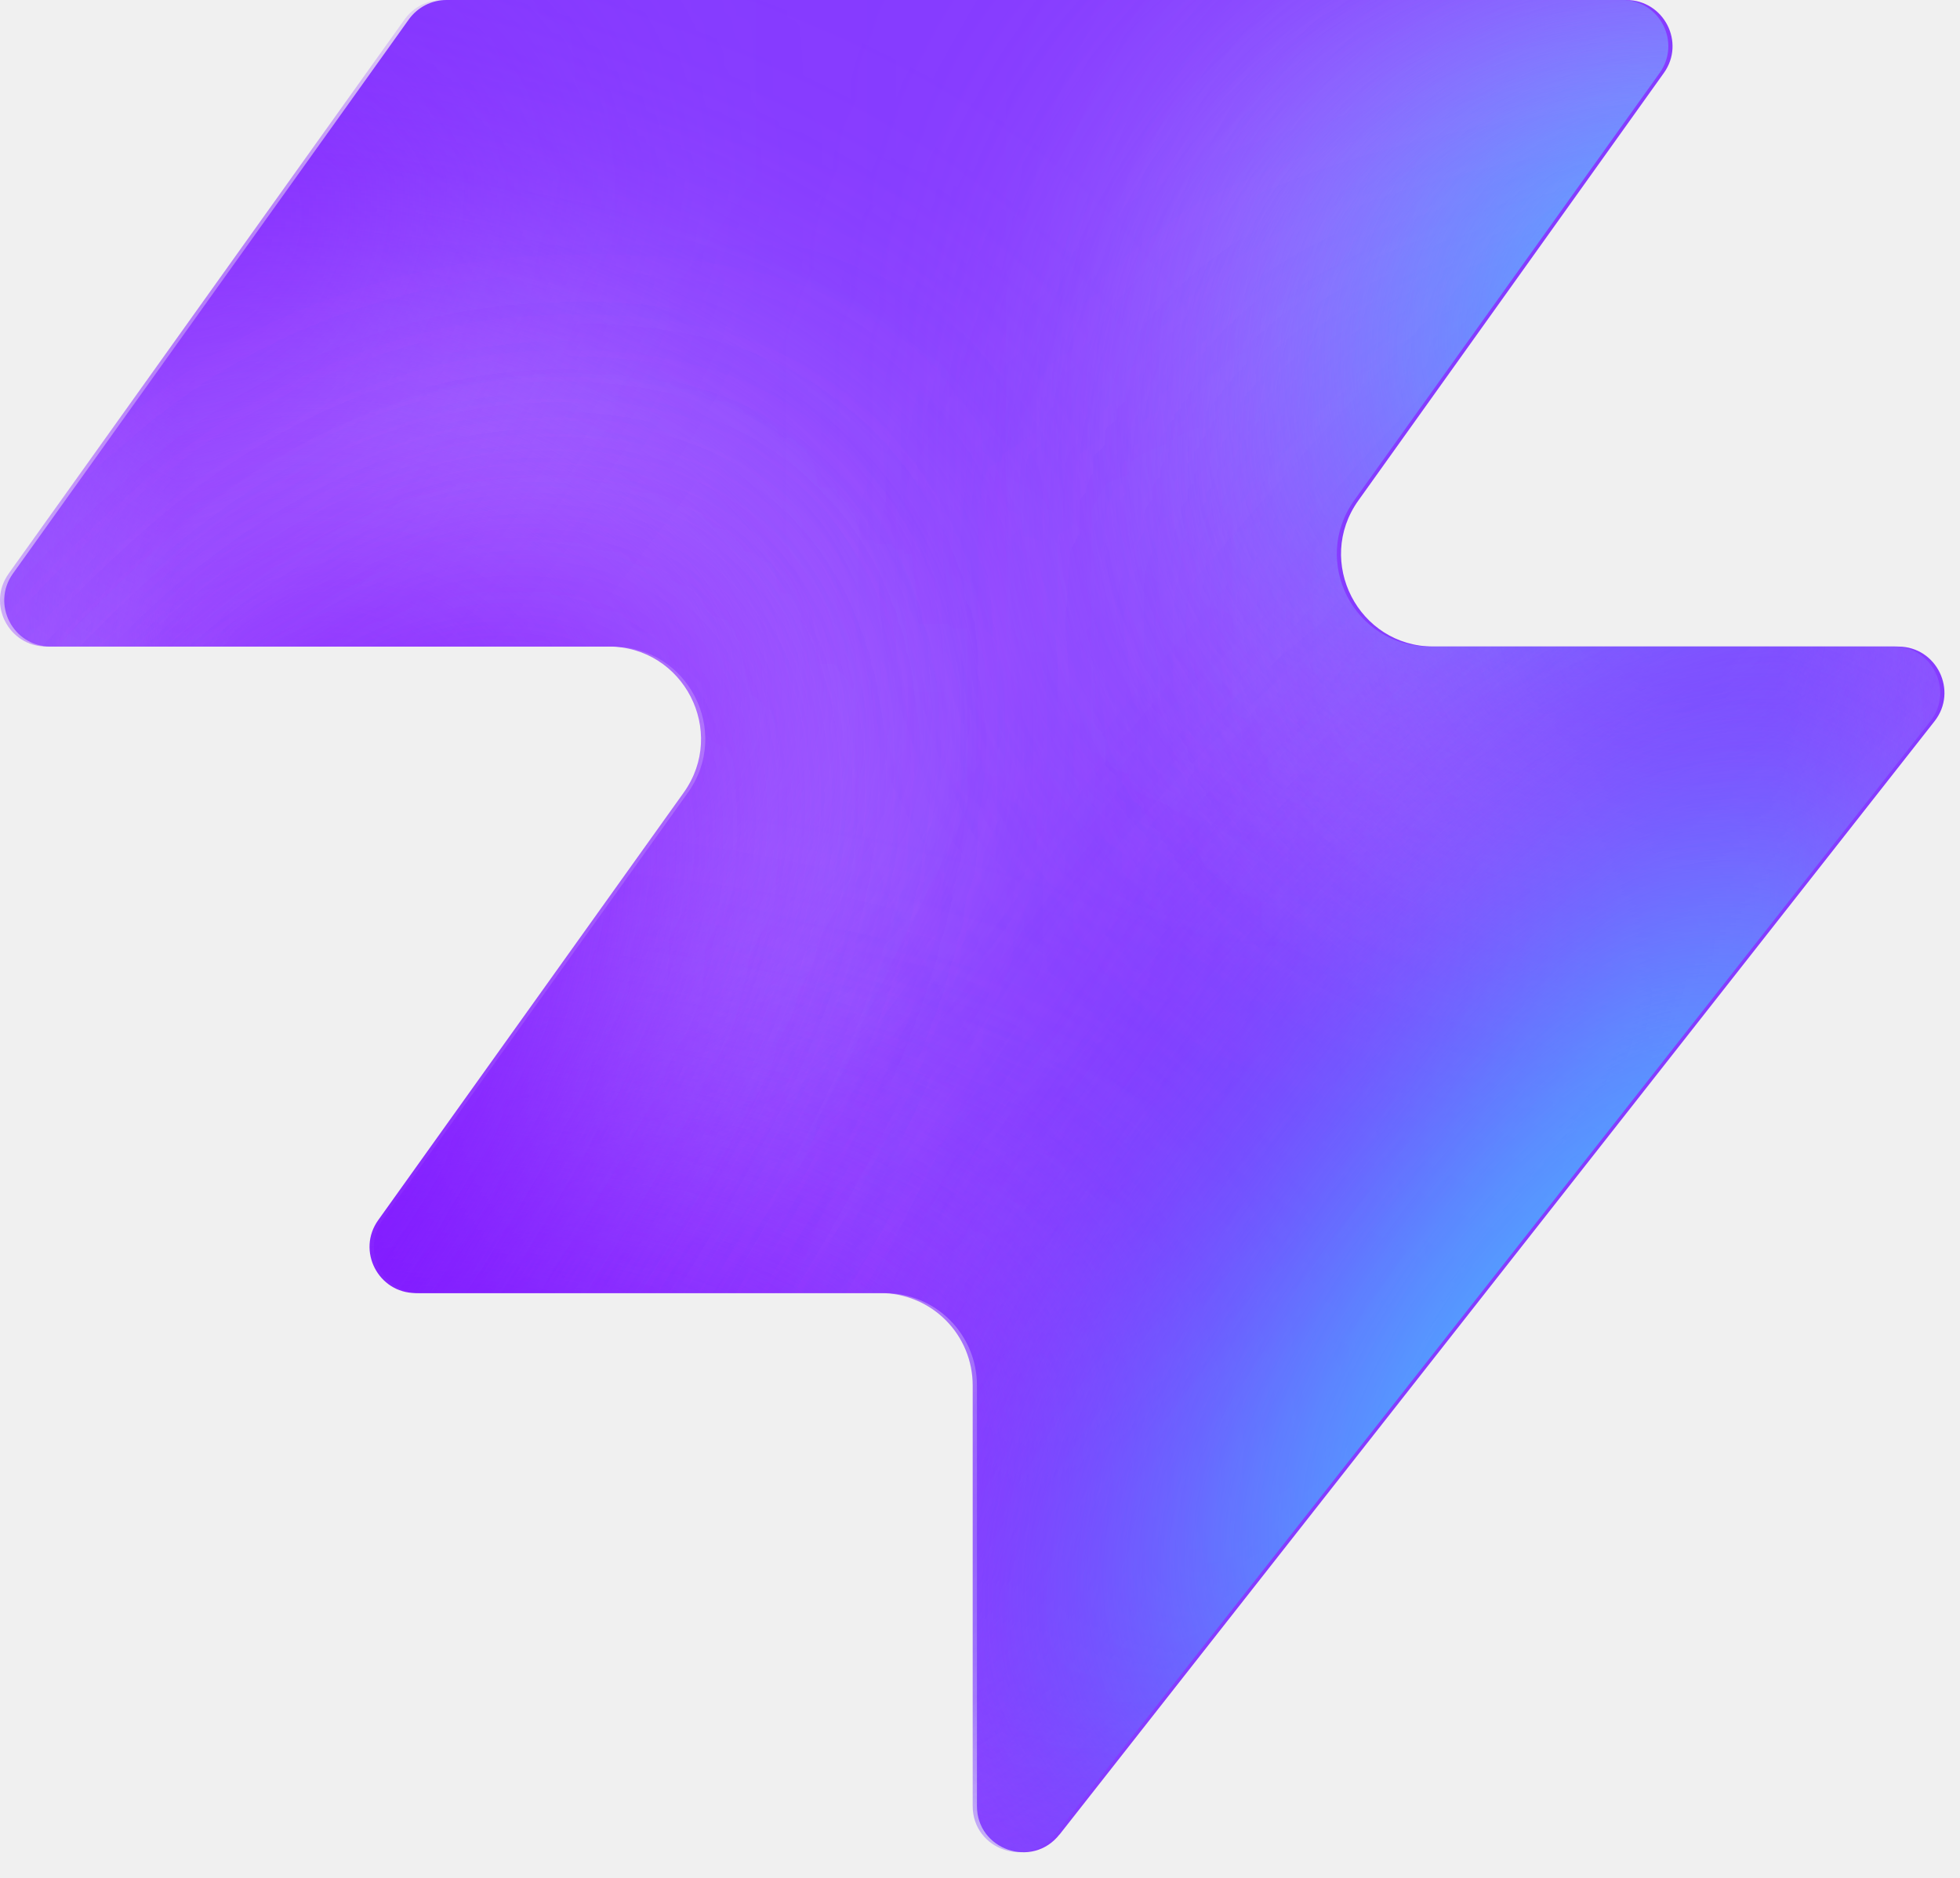
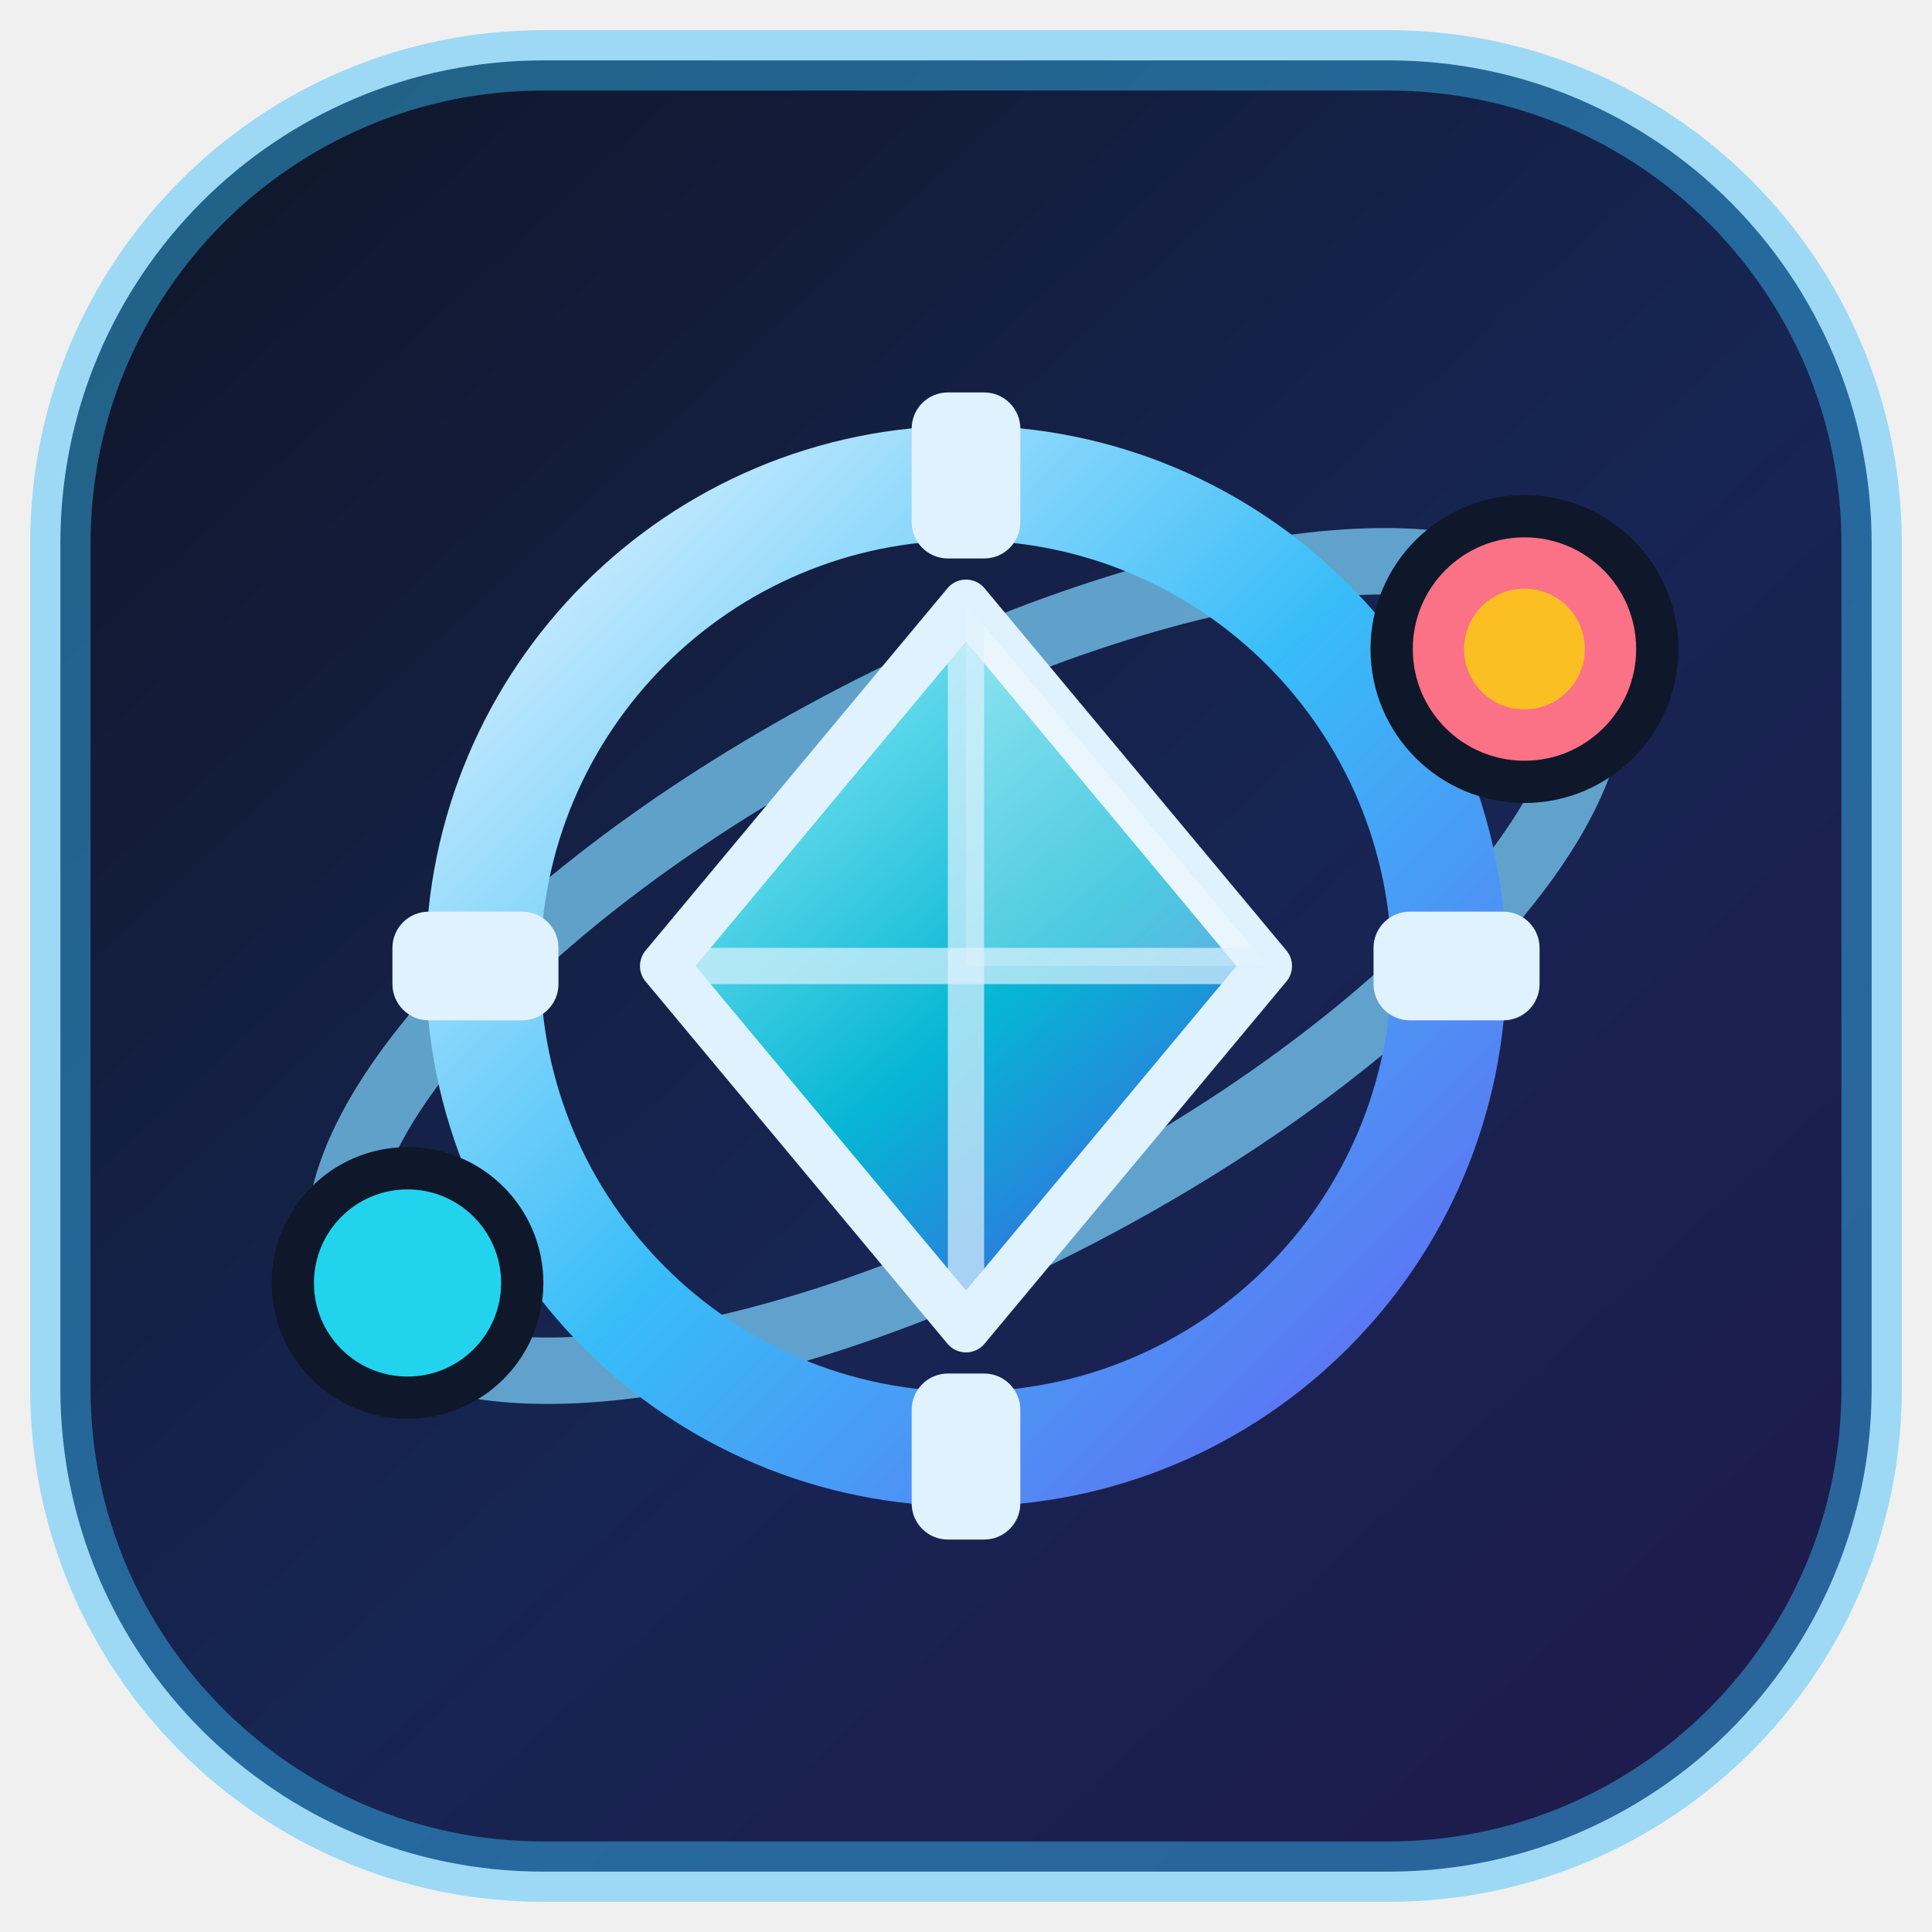
- <svg xmlns="http://www.w3.org/2000/svg" width="48" height="46" fill="none" viewBox="0 0 48 46">
-   <path fill="#863bff" d="M25.946 44.938c-.664.845-2.021.375-2.021-.698V33.937a2.26 2.26 0 0 0-2.262-2.262H10.287c-.92 0-1.456-1.04-.92-1.788l7.48-10.471c1.07-1.497 0-3.578-1.842-3.578H1.237c-.92 0-1.456-1.04-.92-1.788L10.013.474c.214-.297.556-.474.92-.474h28.894c.92 0 1.456 1.04.92 1.788l-7.48 10.471c-1.07 1.498 0 3.579 1.842 3.579h11.377c.943 0 1.473 1.088.89 1.83L25.947 44.94z" style="fill:#863bff;fill:color(display-p3 .525 .23 1);fill-opacity:1" />
-   <mask id="a" width="48" height="46" x="0" y="0" maskUnits="userSpaceOnUse" style="mask-type:alpha">
-     <path fill="#000" d="M25.842 44.938c-.664.844-2.021.375-2.021-.698V33.937a2.26 2.26 0 0 0-2.262-2.262H10.183c-.92 0-1.456-1.04-.92-1.788l7.48-10.471c1.07-1.498 0-3.579-1.842-3.579H1.133c-.92 0-1.456-1.04-.92-1.787L9.91.473c.214-.297.556-.474.92-.474h28.894c.92 0 1.456 1.04.92 1.788l-7.48 10.471c-1.07 1.498 0 3.578 1.842 3.578h11.377c.943 0 1.473 1.088.89 1.832L25.843 44.94z" style="fill:#000;fill-opacity:1" />
-   </mask>
-   <g mask="url(#a)">
-     <g filter="url(#b)">
-       <ellipse cx="5.508" cy="14.704" fill="#ede6ff" rx="5.508" ry="14.704" style="fill:#ede6ff;fill:color(display-p3 .927 .903 1);fill-opacity:1" transform="matrix(.00324 1 1 -.00324 -4.47 31.516)" />
-     </g>
-     <g filter="url(#c)">
-       <ellipse cx="10.399" cy="29.851" fill="#ede6ff" rx="10.399" ry="29.851" style="fill:#ede6ff;fill:color(display-p3 .927 .903 1);fill-opacity:1" transform="matrix(.00324 1 1 -.00324 -39.328 7.883)" />
-     </g>
-     <g filter="url(#d)">
-       <ellipse cx="5.508" cy="30.487" fill="#7e14ff" rx="5.508" ry="30.487" style="fill:#7e14ff;fill:color(display-p3 .492 .077 1);fill-opacity:1" transform="rotate(89.814 -25.913 -14.639)scale(1 -1)" />
-     </g>
-     <g filter="url(#e)">
-       <ellipse cx="5.508" cy="30.599" fill="#7e14ff" rx="5.508" ry="30.599" style="fill:#7e14ff;fill:color(display-p3 .492 .077 1);fill-opacity:1" transform="rotate(89.814 -32.644 -3.334)scale(1 -1)" />
-     </g>
-     <g filter="url(#f)">
-       <ellipse cx="5.508" cy="30.599" fill="#7e14ff" rx="5.508" ry="30.599" style="fill:#7e14ff;fill:color(display-p3 .492 .077 1);fill-opacity:1" transform="matrix(.00324 1 1 -.00324 -34.34 30.47)" />
-     </g>
-     <g filter="url(#g)">
-       <ellipse cx="14.072" cy="22.078" fill="#ede6ff" rx="14.072" ry="22.078" style="fill:#ede6ff;fill:color(display-p3 .927 .903 1);fill-opacity:1" transform="rotate(93.35 24.506 48.493)scale(-1 1)" />
-     </g>
-     <g filter="url(#h)">
-       <ellipse cx="3.47" cy="21.501" fill="#7e14ff" rx="3.47" ry="21.501" style="fill:#7e14ff;fill:color(display-p3 .492 .077 1);fill-opacity:1" transform="rotate(89.009 28.708 47.59)scale(-1 1)" />
-     </g>
-     <g filter="url(#i)">
-       <ellipse cx="3.47" cy="21.501" fill="#7e14ff" rx="3.47" ry="21.501" style="fill:#7e14ff;fill:color(display-p3 .492 .077 1);fill-opacity:1" transform="rotate(89.009 28.708 47.59)scale(-1 1)" />
-     </g>
-     <g filter="url(#j)">
-       <ellipse cx=".387" cy="8.972" fill="#7e14ff" rx="4.407" ry="29.108" style="fill:#7e14ff;fill:color(display-p3 .492 .077 1);fill-opacity:1" transform="rotate(39.51 .387 8.972)" />
-     </g>
-     <g filter="url(#k)">
-       <ellipse cx="47.523" cy="-6.092" fill="#7e14ff" rx="4.407" ry="29.108" style="fill:#7e14ff;fill:color(display-p3 .492 .077 1);fill-opacity:1" transform="rotate(37.892 47.523 -6.092)" />
-     </g>
-     <g filter="url(#l)">
-       <ellipse cx="41.412" cy="6.333" fill="#47bfff" rx="5.971" ry="9.665" style="fill:#47bfff;fill:color(display-p3 .28 .748 1);fill-opacity:1" transform="rotate(37.892 41.412 6.333)" />
-     </g>
-     <g filter="url(#m)">
-       <ellipse cx="-1.879" cy="38.332" fill="#7e14ff" rx="4.407" ry="29.108" style="fill:#7e14ff;fill:color(display-p3 .492 .077 1);fill-opacity:1" transform="rotate(37.892 -1.88 38.332)" />
-     </g>
-     <g filter="url(#n)">
-       <ellipse cx="-1.879" cy="38.332" fill="#7e14ff" rx="4.407" ry="29.108" style="fill:#7e14ff;fill:color(display-p3 .492 .077 1);fill-opacity:1" transform="rotate(37.892 -1.88 38.332)" />
-     </g>
-     <g filter="url(#o)">
-       <ellipse cx="35.651" cy="29.907" fill="#7e14ff" rx="4.407" ry="29.108" style="fill:#7e14ff;fill:color(display-p3 .492 .077 1);fill-opacity:1" transform="rotate(37.892 35.651 29.907)" />
-     </g>
-     <g filter="url(#p)">
-       <ellipse cx="38.418" cy="32.4" fill="#47bfff" rx="5.971" ry="15.297" style="fill:#47bfff;fill:color(display-p3 .28 .748 1);fill-opacity:1" transform="rotate(37.892 38.418 32.4)" />
-     </g>
-   </g>
+ <svg xmlns="http://www.w3.org/2000/svg" width="64" height="64" viewBox="0 0 64 64" fill="none">
  <defs>
-     <filter id="b" width="60.045" height="41.654" x="-19.77" y="16.149" color-interpolation-filters="sRGB" filterUnits="userSpaceOnUse">
-       <feFlood flood-opacity="0" result="BackgroundImageFix" />
-       <feBlend in="SourceGraphic" in2="BackgroundImageFix" result="shape" />
-       <feGaussianBlur result="effect1_foregroundBlur_2002_17158" stdDeviation="7.659" />
-     </filter>
-     <filter id="c" width="90.34" height="51.437" x="-54.613" y="-7.533" color-interpolation-filters="sRGB" filterUnits="userSpaceOnUse">
-       <feFlood flood-opacity="0" result="BackgroundImageFix" />
-       <feBlend in="SourceGraphic" in2="BackgroundImageFix" result="shape" />
-       <feGaussianBlur result="effect1_foregroundBlur_2002_17158" stdDeviation="7.659" />
-     </filter>
-     <filter id="d" width="79.355" height="29.4" x="-49.64" y="2.03" color-interpolation-filters="sRGB" filterUnits="userSpaceOnUse">
-       <feFlood flood-opacity="0" result="BackgroundImageFix" />
-       <feBlend in="SourceGraphic" in2="BackgroundImageFix" result="shape" />
-       <feGaussianBlur result="effect1_foregroundBlur_2002_17158" stdDeviation="4.596" />
-     </filter>
-     <filter id="e" width="79.579" height="29.4" x="-45.045" y="20.029" color-interpolation-filters="sRGB" filterUnits="userSpaceOnUse">
-       <feFlood flood-opacity="0" result="BackgroundImageFix" />
-       <feBlend in="SourceGraphic" in2="BackgroundImageFix" result="shape" />
-       <feGaussianBlur result="effect1_foregroundBlur_2002_17158" stdDeviation="4.596" />
-     </filter>
-     <filter id="f" width="79.579" height="29.4" x="-43.513" y="21.178" color-interpolation-filters="sRGB" filterUnits="userSpaceOnUse">
-       <feFlood flood-opacity="0" result="BackgroundImageFix" />
-       <feBlend in="SourceGraphic" in2="BackgroundImageFix" result="shape" />
-       <feGaussianBlur result="effect1_foregroundBlur_2002_17158" stdDeviation="4.596" />
-     </filter>
-     <filter id="g" width="74.749" height="58.852" x="15.756" y="-17.901" color-interpolation-filters="sRGB" filterUnits="userSpaceOnUse">
-       <feFlood flood-opacity="0" result="BackgroundImageFix" />
-       <feBlend in="SourceGraphic" in2="BackgroundImageFix" result="shape" />
-       <feGaussianBlur result="effect1_foregroundBlur_2002_17158" stdDeviation="7.659" />
-     </filter>
-     <filter id="h" width="61.377" height="25.362" x="23.548" y="2.284" color-interpolation-filters="sRGB" filterUnits="userSpaceOnUse">
-       <feFlood flood-opacity="0" result="BackgroundImageFix" />
-       <feBlend in="SourceGraphic" in2="BackgroundImageFix" result="shape" />
-       <feGaussianBlur result="effect1_foregroundBlur_2002_17158" stdDeviation="4.596" />
-     </filter>
-     <filter id="i" width="61.377" height="25.362" x="23.548" y="2.284" color-interpolation-filters="sRGB" filterUnits="userSpaceOnUse">
-       <feFlood flood-opacity="0" result="BackgroundImageFix" />
-       <feBlend in="SourceGraphic" in2="BackgroundImageFix" result="shape" />
-       <feGaussianBlur result="effect1_foregroundBlur_2002_17158" stdDeviation="4.596" />
-     </filter>
-     <filter id="j" width="56.045" height="63.649" x="-27.636" y="-22.853" color-interpolation-filters="sRGB" filterUnits="userSpaceOnUse">
-       <feFlood flood-opacity="0" result="BackgroundImageFix" />
-       <feBlend in="SourceGraphic" in2="BackgroundImageFix" result="shape" />
-       <feGaussianBlur result="effect1_foregroundBlur_2002_17158" stdDeviation="4.596" />
-     </filter>
-     <filter id="k" width="54.814" height="64.646" x="20.116" y="-38.415" color-interpolation-filters="sRGB" filterUnits="userSpaceOnUse">
-       <feFlood flood-opacity="0" result="BackgroundImageFix" />
-       <feBlend in="SourceGraphic" in2="BackgroundImageFix" result="shape" />
-       <feGaussianBlur result="effect1_foregroundBlur_2002_17158" stdDeviation="4.596" />
-     </filter>
-     <filter id="l" width="33.541" height="35.313" x="24.641" y="-11.323" color-interpolation-filters="sRGB" filterUnits="userSpaceOnUse">
-       <feFlood flood-opacity="0" result="BackgroundImageFix" />
-       <feBlend in="SourceGraphic" in2="BackgroundImageFix" result="shape" />
-       <feGaussianBlur result="effect1_foregroundBlur_2002_17158" stdDeviation="4.596" />
-     </filter>
-     <filter id="m" width="54.814" height="64.646" x="-29.286" y="6.009" color-interpolation-filters="sRGB" filterUnits="userSpaceOnUse">
-       <feFlood flood-opacity="0" result="BackgroundImageFix" />
-       <feBlend in="SourceGraphic" in2="BackgroundImageFix" result="shape" />
-       <feGaussianBlur result="effect1_foregroundBlur_2002_17158" stdDeviation="4.596" />
-     </filter>
-     <filter id="n" width="54.814" height="64.646" x="-29.286" y="6.009" color-interpolation-filters="sRGB" filterUnits="userSpaceOnUse">
-       <feFlood flood-opacity="0" result="BackgroundImageFix" />
-       <feBlend in="SourceGraphic" in2="BackgroundImageFix" result="shape" />
-       <feGaussianBlur result="effect1_foregroundBlur_2002_17158" stdDeviation="4.596" />
-     </filter>
-     <filter id="o" width="54.814" height="64.646" x="8.244" y="-2.416" color-interpolation-filters="sRGB" filterUnits="userSpaceOnUse">
-       <feFlood flood-opacity="0" result="BackgroundImageFix" />
-       <feBlend in="SourceGraphic" in2="BackgroundImageFix" result="shape" />
-       <feGaussianBlur result="effect1_foregroundBlur_2002_17158" stdDeviation="4.596" />
-     </filter>
-     <filter id="p" width="39.409" height="43.623" x="18.713" y="10.588" color-interpolation-filters="sRGB" filterUnits="userSpaceOnUse">
-       <feFlood flood-opacity="0" result="BackgroundImageFix" />
-       <feBlend in="SourceGraphic" in2="BackgroundImageFix" result="shape" />
-       <feGaussianBlur result="effect1_foregroundBlur_2002_17158" stdDeviation="4.596" />
-     </filter>
+     <linearGradient id="bgGrad" x1="6" y1="4" x2="58" y2="60" gradientUnits="userSpaceOnUse">
+       <stop offset="0%" stop-color="#0f172a" />
+       <stop offset="55%" stop-color="#172554" />
+       <stop offset="100%" stop-color="#1e1b4b" />
+     </linearGradient>
+     <linearGradient id="lensGrad" x1="16" y1="16" x2="48" y2="48" gradientUnits="userSpaceOnUse">
+       <stop offset="0%" stop-color="#e0f2fe" />
+       <stop offset="50%" stop-color="#38bdf8" />
+       <stop offset="100%" stop-color="#6366f1" />
+     </linearGradient>
+     <linearGradient id="prismGrad" x1="22" y1="20" x2="42" y2="44" gradientUnits="userSpaceOnUse">
+       <stop offset="0%" stop-color="#a5f3fc" />
+       <stop offset="55%" stop-color="#06b6d4" />
+       <stop offset="100%" stop-color="#4f46e5" />
+     </linearGradient>
  </defs>
+   <rect x="2" y="2" width="60" height="60" rx="16" fill="url(#bgGrad)" stroke="#38bdf8" stroke-opacity="0.45" stroke-width="2" />
+   <ellipse cx="32" cy="32" rx="23" ry="9" transform="rotate(-28 32 32)" stroke="#7dd3fc" stroke-opacity="0.72" stroke-width="2.2" />
+   <circle cx="32" cy="32" r="16" stroke="url(#lensGrad)" stroke-width="3.8" />
+   <rect x="30.2" y="13" width="3.6" height="5.5" rx="1.2" fill="#e0f2fe" />
+   <rect x="30.2" y="45.5" width="3.6" height="5.5" rx="1.2" fill="#e0f2fe" />
+   <rect x="13" y="30.2" width="5.5" height="3.6" rx="1.2" fill="#e0f2fe" />
+   <rect x="45.5" y="30.2" width="5.5" height="3.6" rx="1.2" fill="#e0f2fe" />
+   <polygon points="32,20 42,32 32,44 22,32" fill="url(#prismGrad)" stroke="#e0f2fe" stroke-width="1.6" stroke-linejoin="round" />
+   <polygon points="32,20 42,32 32,32" fill="#ffffff" fill-opacity="0.28" />
+   <line x1="22" y1="32" x2="42" y2="32" stroke="#e0f2fe" stroke-opacity="0.7" stroke-width="1.2" />
+   <line x1="32" y1="20" x2="32" y2="44" stroke="#e0f2fe" stroke-opacity="0.7" stroke-width="1.2" />
+   <circle cx="50.5" cy="21.5" r="4.4" fill="#fb7185" stroke="#0f172a" stroke-width="1.4" />
+   <circle cx="50.5" cy="21.5" r="2" fill="#fbbf24" />
+   <circle cx="13.5" cy="42.5" r="3.8" fill="#22d3ee" stroke="#0f172a" stroke-width="1.4" />
</svg>
